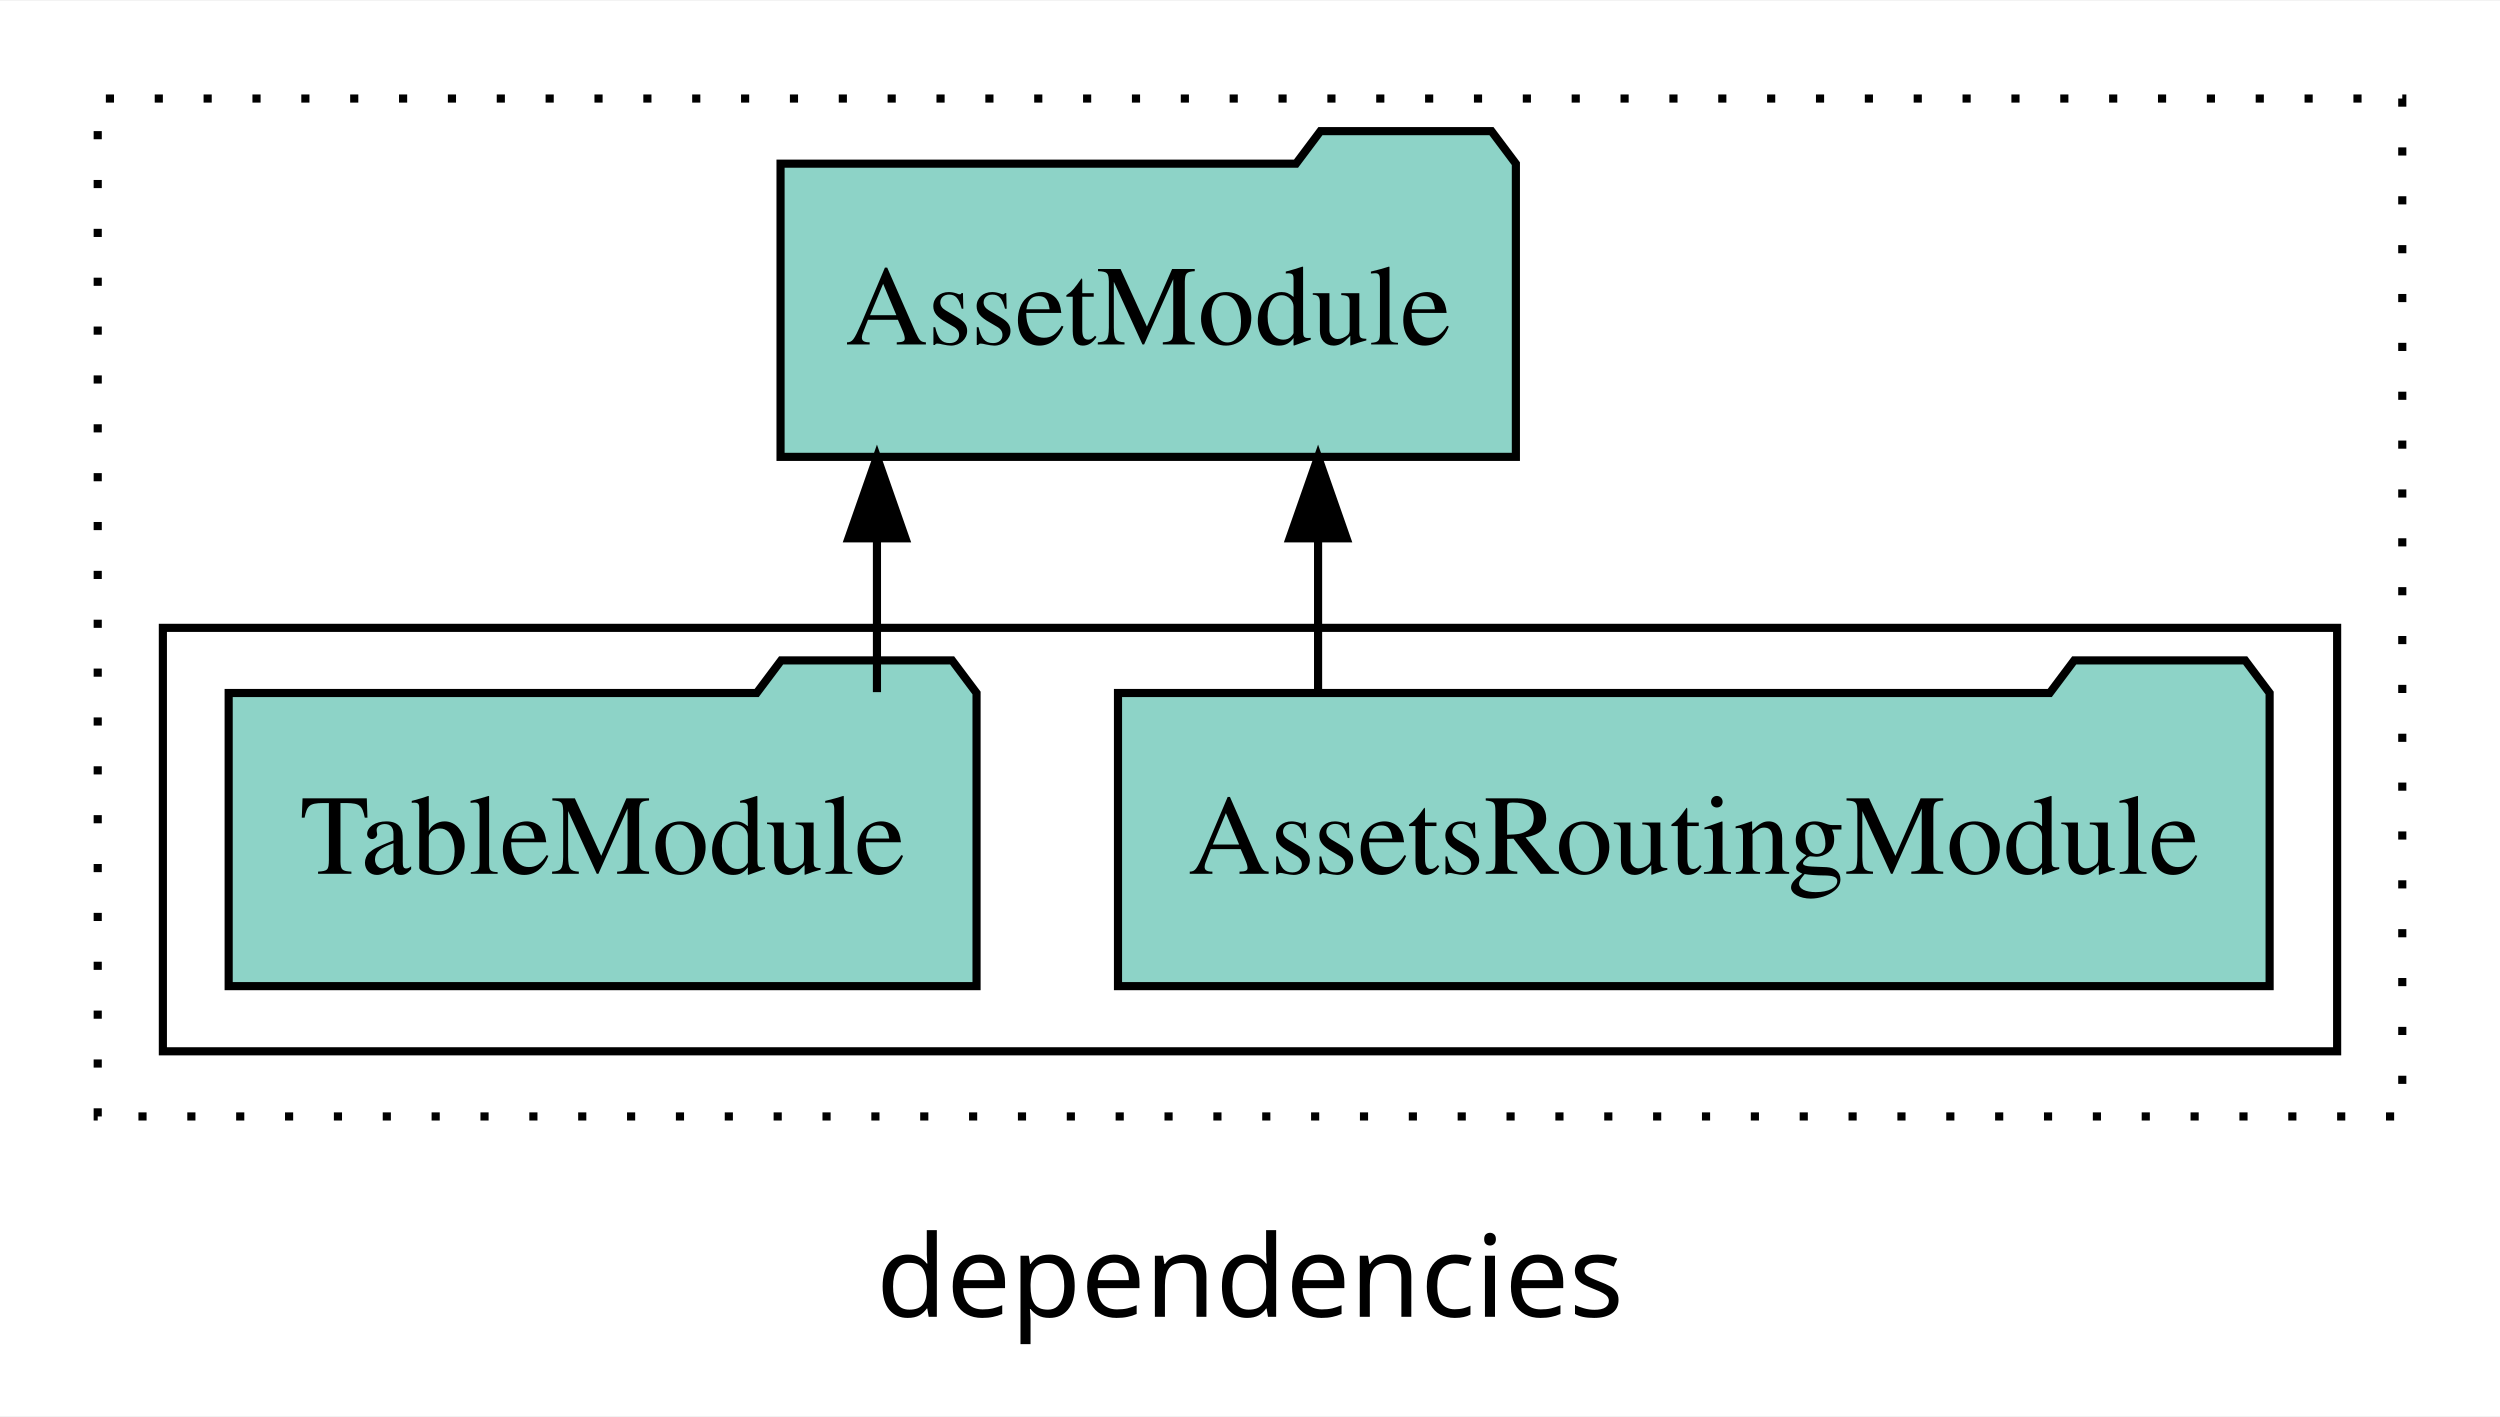
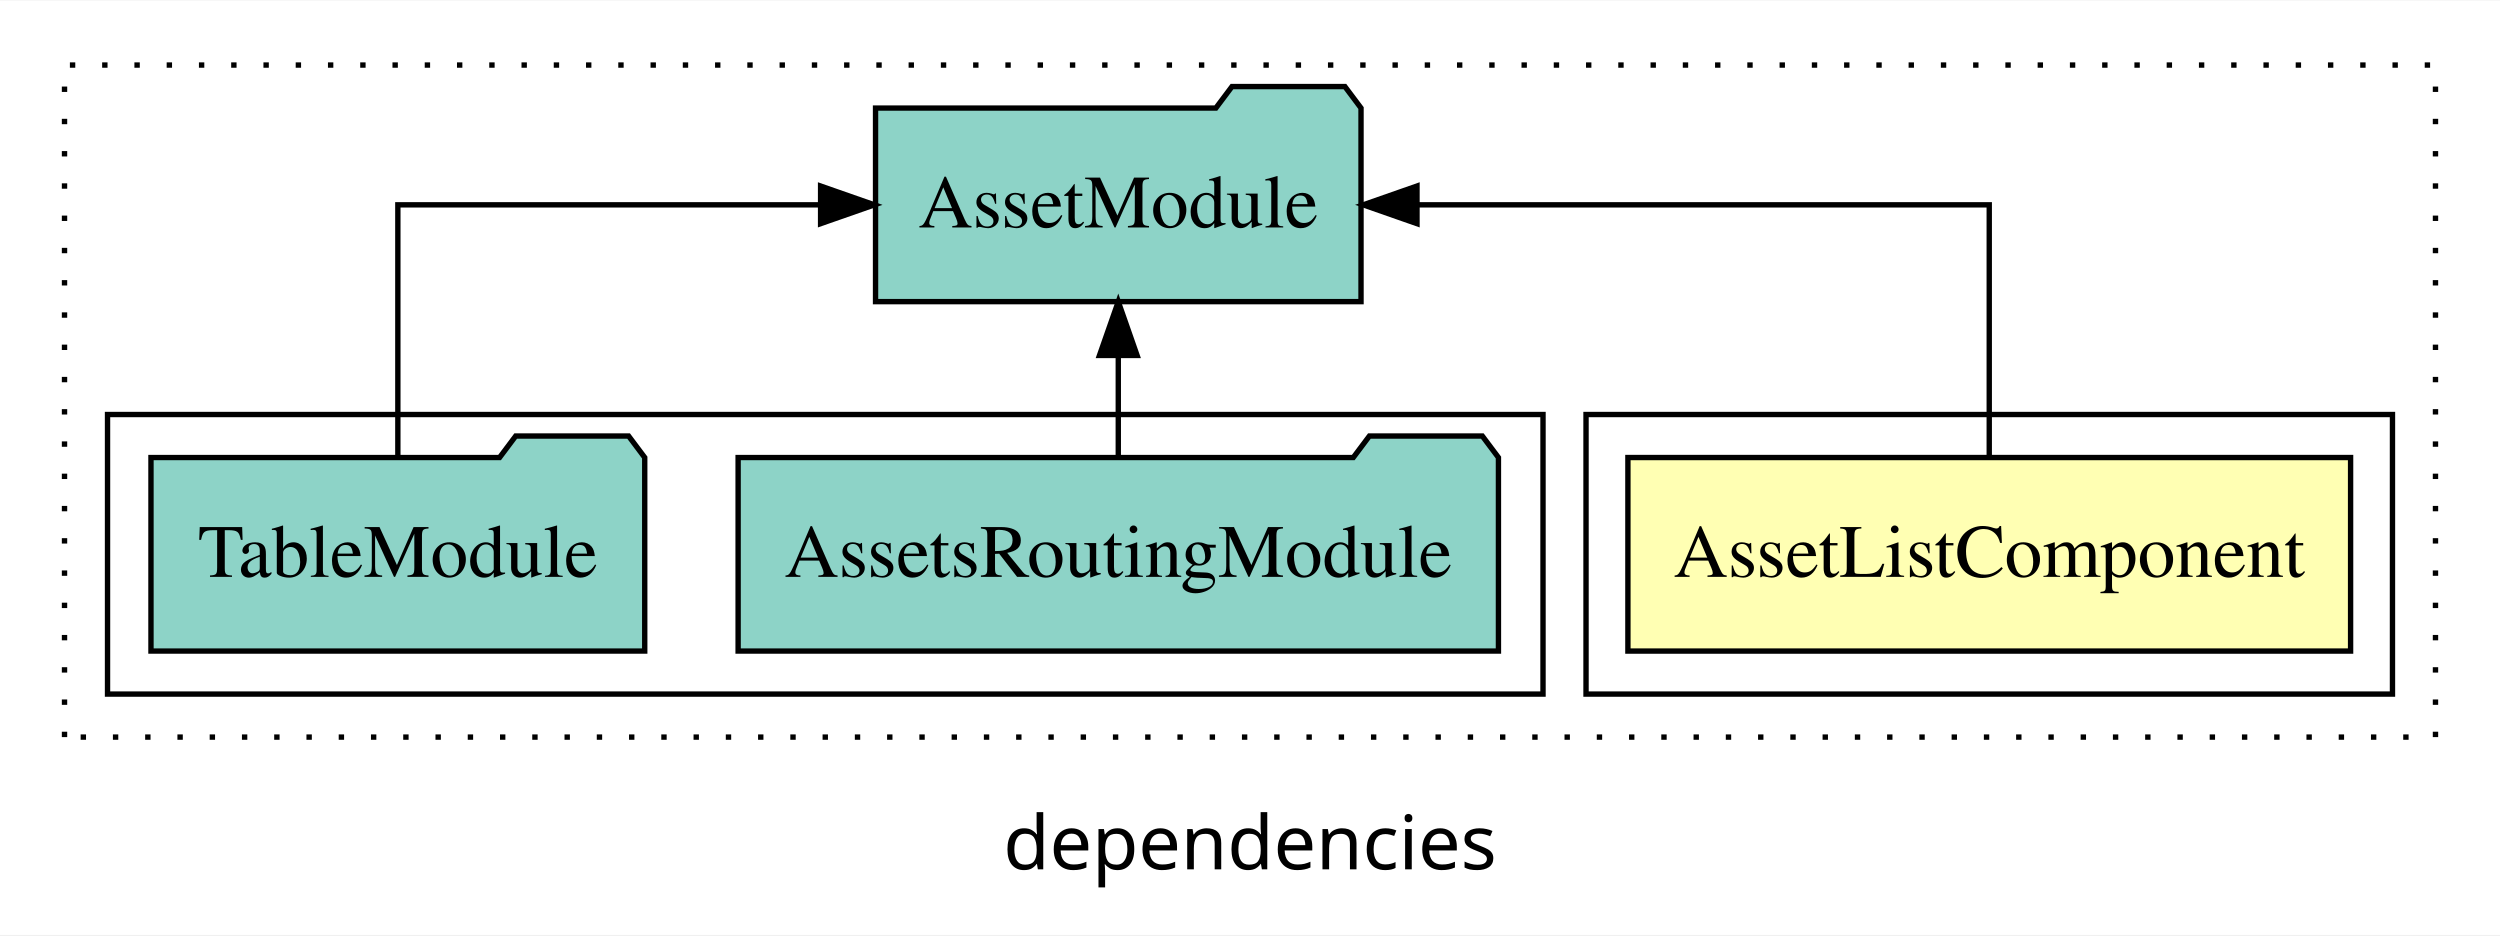
- <svg xmlns="http://www.w3.org/2000/svg" width="307pt" height="174pt" viewBox="0.00 0.00 307.00 173.80">
+ <svg xmlns="http://www.w3.org/2000/svg" width="465pt" height="174pt" viewBox="0.00 0.00 465.00 173.80">
  <g id="graph0" class="graph" transform="scale(1 1) rotate(0) translate(4 169.8)">
-     <polygon fill="white" stroke="transparent" points="-4,4 -4,-169.8 303,-169.8 303,4 -4,4" />
-     <text text-anchor="middle" x="149.5" y="-8.2" font-family="sans-serif" font-size="14.00">dependencies</text>
+     <polygon fill="white" stroke="transparent" points="-4,4 -4,-169.8 461,-169.8 461,4 -4,4" />
+     <text text-anchor="middle" x="228.5" y="-8.2" font-family="sans-serif" font-size="14.00">dependencies</text>
    <g id="clust1" class="cluster">
-       <polygon fill="none" stroke="black" stroke-dasharray="1,5" points="8,-32.8 8,-157.8 291,-157.8 291,-32.8 8,-32.8" />
+       <polygon fill="none" stroke="black" stroke-dasharray="1,5" points="8,-32.8 8,-157.8 449,-157.8 449,-32.8 8,-32.8" />
    </g>
-     <g id="clust3" class="cluster">
+     <g id="clust2" class="cluster">
+       <polygon fill="none" stroke="black" points="291,-40.8 291,-92.8 441,-92.8 441,-40.8 291,-40.8" />
+     </g>
+     <g id="clust4" class="cluster">
      <polygon fill="none" stroke="black" points="16,-40.8 16,-92.8 283,-92.8 283,-40.8 16,-40.8" />
    </g>
    <g id="node1" class="node">
+       <polygon fill="#ffffb3" stroke="black" points="433.21,-84.8 298.79,-84.8 298.79,-48.8 433.21,-48.8 433.21,-84.8" />
+       <text text-anchor="middle" x="366" y="-62.6" font-family="Times,serif" font-size="14.00">AssetListComponent</text>
+     </g>
+     <g id="node2" class="node">
+       <polygon fill="#8dd3c7" stroke="black" points="249.15,-149.8 246.15,-153.8 225.15,-153.8 222.15,-149.8 158.85,-149.8 158.85,-113.8 249.15,-113.8 249.15,-149.8" />
+       <text text-anchor="middle" x="204" y="-127.6" font-family="Times,serif" font-size="14.00">AssetModule</text>
+     </g>
+     <g id="edge1" class="edge">
+       <path fill="none" stroke="black" d="M366,-84.91C366,-104.14 366,-131.8 366,-131.8 366,-131.8 259.56,-131.8 259.56,-131.8" />
+       <polygon fill="black" stroke="black" points="259.56,-128.3 249.56,-131.8 259.56,-135.3 259.56,-128.3" />
+     </g>
+     <g id="node3" class="node">
      <polygon fill="#8dd3c7" stroke="black" points="274.71,-84.8 271.71,-88.8 250.71,-88.8 247.71,-84.8 133.29,-84.8 133.29,-48.8 274.71,-48.8 274.71,-84.8" />
      <text text-anchor="middle" x="204" y="-62.6" font-family="Times,serif" font-size="14.00">AssetsRoutingModule</text>
    </g>
-     <g id="node3" class="node">
-       <polygon fill="#8dd3c7" stroke="black" points="182.15,-149.8 179.15,-153.8 158.15,-153.8 155.15,-149.8 91.85,-149.8 91.85,-113.8 182.15,-113.8 182.15,-149.8" />
-       <text text-anchor="middle" x="137" y="-127.6" font-family="Times,serif" font-size="14.00">AssetModule</text>
+     <g id="edge2" class="edge">
+       <path fill="none" stroke="black" d="M204,-84.91C204,-84.91 204,-103.79 204,-103.79" />
+       <polygon fill="black" stroke="black" points="200.5,-103.79 204,-113.79 207.5,-103.79 200.5,-103.79" />
    </g>
-     <g id="edge1" class="edge">
-       <path fill="none" stroke="black" d="M157.86,-84.91C157.86,-84.91 157.86,-103.79 157.86,-103.79" />
-       <polygon fill="black" stroke="black" points="154.36,-103.79 157.86,-113.79 161.36,-103.79 154.36,-103.79" />
-     </g>
-     <g id="node2" class="node">
+     <g id="node4" class="node">
      <polygon fill="#8dd3c7" stroke="black" points="115.92,-84.8 112.92,-88.8 91.92,-88.8 88.92,-84.8 24.08,-84.8 24.08,-48.8 115.92,-48.8 115.92,-84.8" />
      <text text-anchor="middle" x="70" y="-62.6" font-family="Times,serif" font-size="14.00">TableModule</text>
    </g>
-     <g id="edge2" class="edge">
-       <path fill="none" stroke="black" d="M103.69,-84.91C103.69,-84.91 103.69,-103.79 103.69,-103.79" />
-       <polygon fill="black" stroke="black" points="100.19,-103.79 103.69,-113.79 107.19,-103.79 100.19,-103.79" />
+     <g id="edge3" class="edge">
+       <path fill="none" stroke="black" d="M70,-84.91C70,-104.14 70,-131.8 70,-131.8 70,-131.8 148.63,-131.8 148.63,-131.8" />
+       <polygon fill="black" stroke="black" points="148.63,-135.3 158.63,-131.8 148.63,-128.3 148.63,-135.3" />
    </g>
  </g>
</svg>
